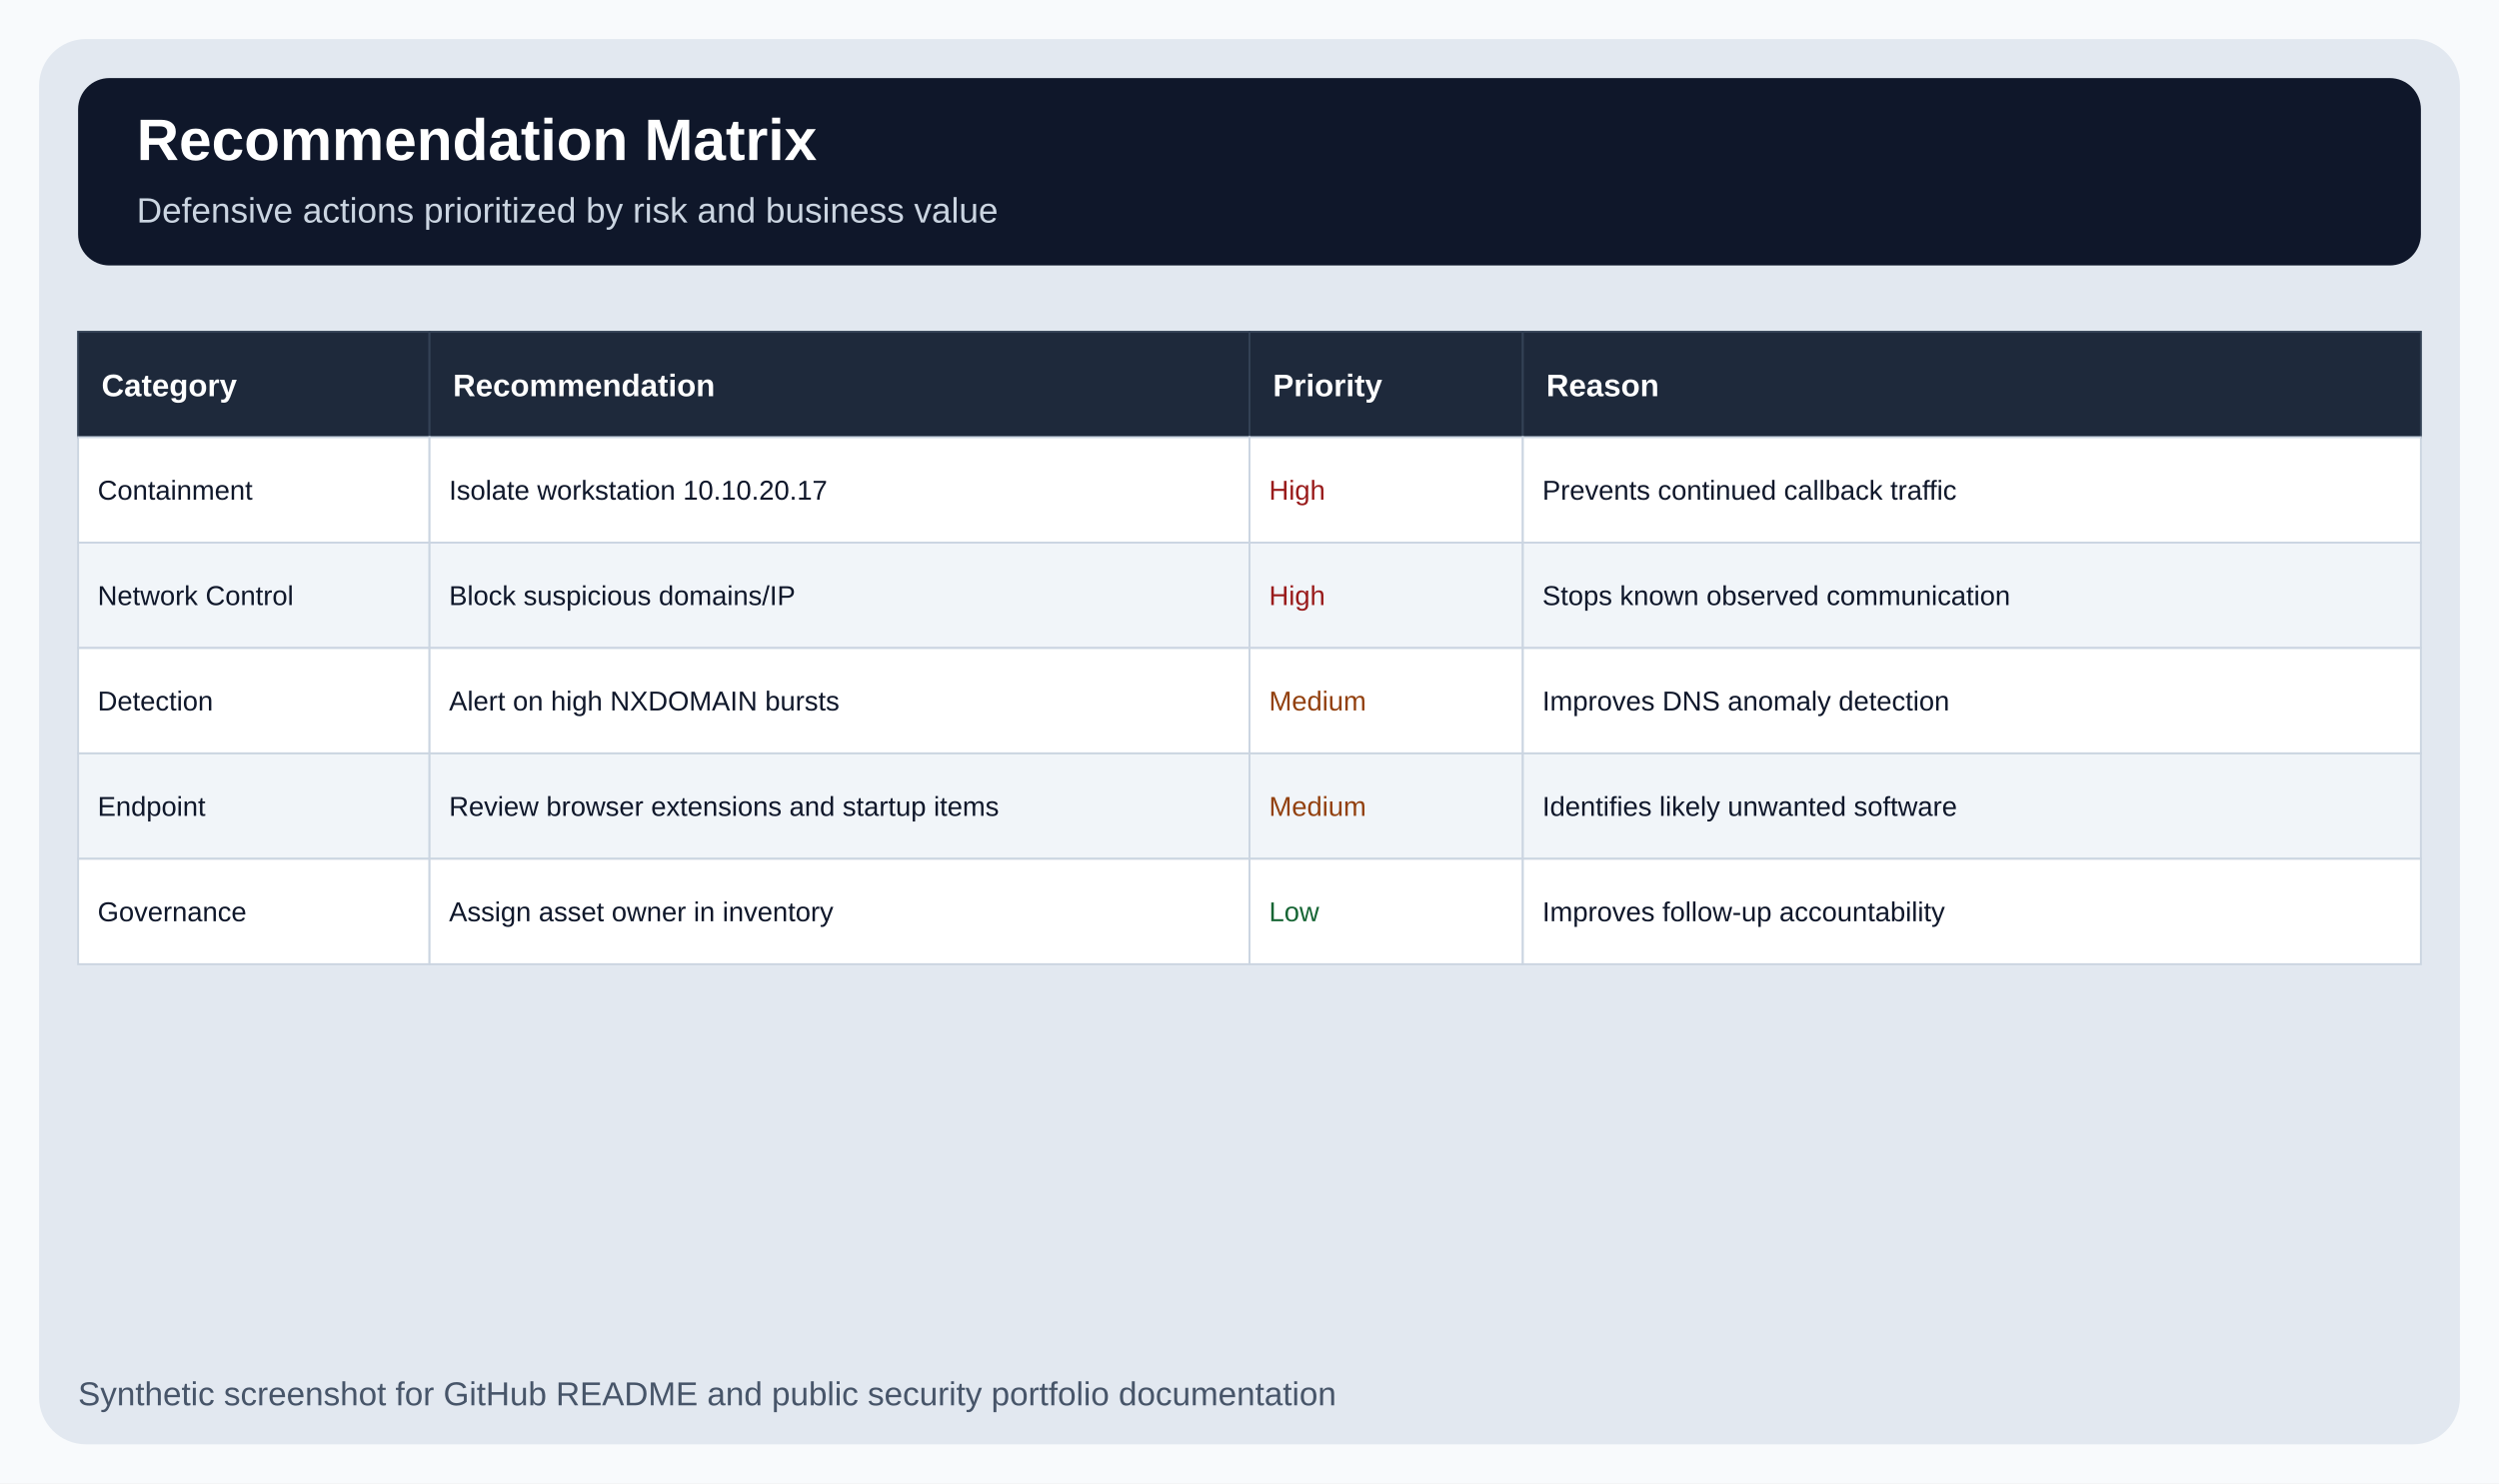
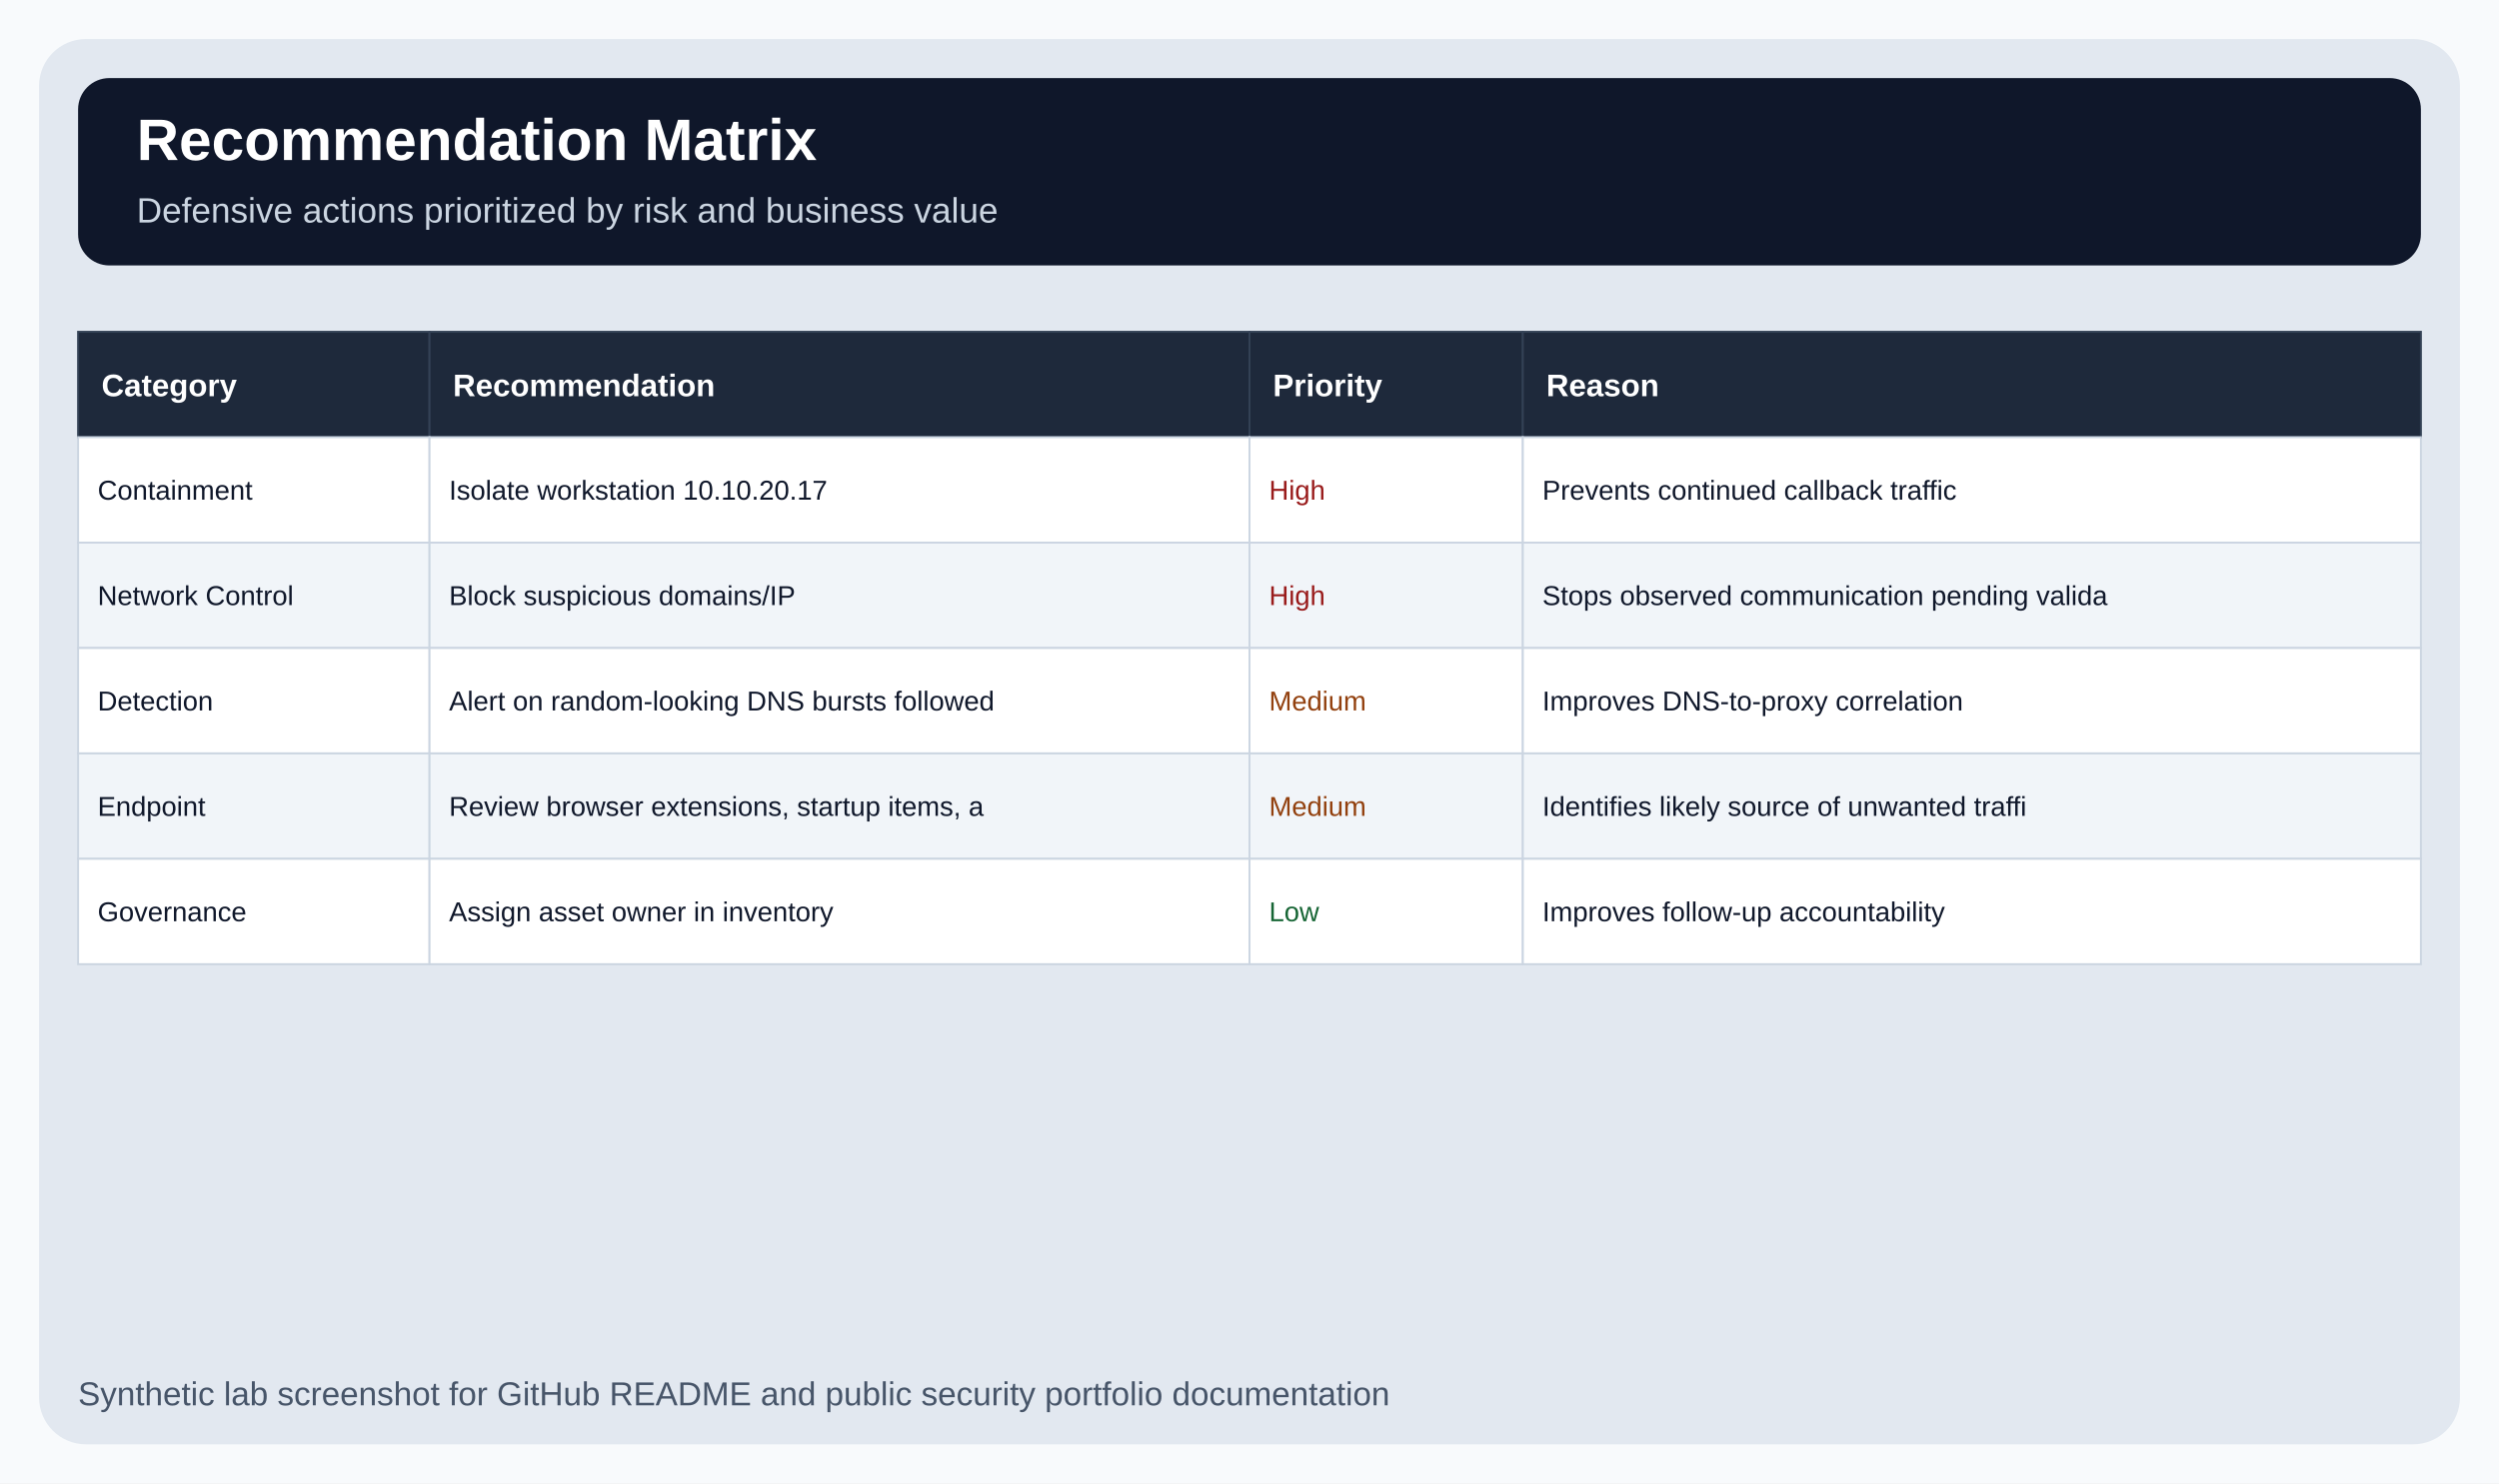
<svg xmlns="http://www.w3.org/2000/svg" width="1280" height="760" viewBox="0 0 1280 760">
  <rect width="1280" height="760" fill="#f8fafc" />
  <rect x="20" y="20" width="1240" height="720" rx="24" fill="#e2e8f0" />
  <rect x="40" y="40" width="1200" height="96" rx="16" fill="#0f172a" />
  <text x="70" y="82" font-size="30" font-family="Arial" fill="#ffffff" font-weight="700">Recommendation Matrix</text>
  <text x="70" y="114" font-size="18" font-family="Arial" fill="#cbd5e1">Defensive actions prioritized by risk and business value</text>
  <rect x="40" y="170" width="180" height="54" fill="#1e293b" stroke="#334155" />
  <text x="52" y="203" font-size="16" font-family="Arial" fill="#ffffff" font-weight="700">Category</text>
  <rect x="220" y="170" width="420" height="54" fill="#1e293b" stroke="#334155" />
  <text x="232" y="203" font-size="16" font-family="Arial" fill="#ffffff" font-weight="700">Recommendation</text>
  <rect x="640" y="170" width="140" height="54" fill="#1e293b" stroke="#334155" />
  <text x="652" y="203" font-size="16" font-family="Arial" fill="#ffffff" font-weight="700">Priority</text>
  <rect x="780" y="170" width="460" height="54" fill="#1e293b" stroke="#334155" />
  <text x="792" y="203" font-size="16" font-family="Arial" fill="#ffffff" font-weight="700">Reason</text>
  <rect x="40" y="224" width="180" height="54" fill="#ffffff" stroke="#cbd5e1" />
  <text x="50" y="256" font-size="14" font-family="Arial" fill="#0f172a">Containment</text>
  <rect x="220" y="224" width="420" height="54" fill="#ffffff" stroke="#cbd5e1" />
  <text x="230" y="256" font-size="14" font-family="Arial" fill="#0f172a">Isolate workstation 10.10.20.17</text>
  <rect x="640" y="224" width="140" height="54" fill="#ffffff" stroke="#cbd5e1" />
  <text x="650" y="256" font-size="14" font-family="Arial" fill="#991b1b">High</text>
  <rect x="780" y="224" width="460" height="54" fill="#ffffff" stroke="#cbd5e1" />
  <text x="790" y="256" font-size="14" font-family="Arial" fill="#0f172a">Prevents continued callback traffic</text>
  <rect x="40" y="278" width="180" height="54" fill="#f1f5f9" stroke="#cbd5e1" />
  <text x="50" y="310" font-size="14" font-family="Arial" fill="#0f172a">Network Control</text>
  <rect x="220" y="278" width="420" height="54" fill="#f1f5f9" stroke="#cbd5e1" />
  <text x="230" y="310" font-size="14" font-family="Arial" fill="#0f172a">Block suspicious domains/IP</text>
  <rect x="640" y="278" width="140" height="54" fill="#f1f5f9" stroke="#cbd5e1" />
  <text x="650" y="310" font-size="14" font-family="Arial" fill="#991b1b">High</text>
  <rect x="780" y="278" width="460" height="54" fill="#f1f5f9" stroke="#cbd5e1" />
-   <text x="790" y="310" font-size="14" font-family="Arial" fill="#0f172a">Stops known observed communication</text>
+   <text x="790" y="310" font-size="14" font-family="Arial" fill="#0f172a">Stops observed communication pending valida</text>
  <rect x="40" y="332" width="180" height="54" fill="#ffffff" stroke="#cbd5e1" />
  <text x="50" y="364" font-size="14" font-family="Arial" fill="#0f172a">Detection</text>
  <rect x="220" y="332" width="420" height="54" fill="#ffffff" stroke="#cbd5e1" />
-   <text x="230" y="364" font-size="14" font-family="Arial" fill="#0f172a">Alert on high NXDOMAIN bursts</text>
+   <text x="230" y="364" font-size="14" font-family="Arial" fill="#0f172a">Alert on random-looking DNS bursts followed</text>
  <rect x="640" y="332" width="140" height="54" fill="#ffffff" stroke="#cbd5e1" />
  <text x="650" y="364" font-size="14" font-family="Arial" fill="#92400e">Medium</text>
  <rect x="780" y="332" width="460" height="54" fill="#ffffff" stroke="#cbd5e1" />
-   <text x="790" y="364" font-size="14" font-family="Arial" fill="#0f172a">Improves DNS anomaly detection</text>
+   <text x="790" y="364" font-size="14" font-family="Arial" fill="#0f172a">Improves DNS-to-proxy correlation</text>
  <rect x="40" y="386" width="180" height="54" fill="#f1f5f9" stroke="#cbd5e1" />
  <text x="50" y="418" font-size="14" font-family="Arial" fill="#0f172a">Endpoint</text>
  <rect x="220" y="386" width="420" height="54" fill="#f1f5f9" stroke="#cbd5e1" />
-   <text x="230" y="418" font-size="14" font-family="Arial" fill="#0f172a">Review browser extensions and startup items</text>
+   <text x="230" y="418" font-size="14" font-family="Arial" fill="#0f172a">Review browser extensions, startup items, a</text>
  <rect x="640" y="386" width="140" height="54" fill="#f1f5f9" stroke="#cbd5e1" />
  <text x="650" y="418" font-size="14" font-family="Arial" fill="#92400e">Medium</text>
  <rect x="780" y="386" width="460" height="54" fill="#f1f5f9" stroke="#cbd5e1" />
-   <text x="790" y="418" font-size="14" font-family="Arial" fill="#0f172a">Identifies likely unwanted software</text>
+   <text x="790" y="418" font-size="14" font-family="Arial" fill="#0f172a">Identifies likely source of unwanted traffi</text>
  <rect x="40" y="440" width="180" height="54" fill="#ffffff" stroke="#cbd5e1" />
  <text x="50" y="472" font-size="14" font-family="Arial" fill="#0f172a">Governance</text>
  <rect x="220" y="440" width="420" height="54" fill="#ffffff" stroke="#cbd5e1" />
  <text x="230" y="472" font-size="14" font-family="Arial" fill="#0f172a">Assign asset owner in inventory</text>
  <rect x="640" y="440" width="140" height="54" fill="#ffffff" stroke="#cbd5e1" />
  <text x="650" y="472" font-size="14" font-family="Arial" fill="#166534">Low</text>
  <rect x="780" y="440" width="460" height="54" fill="#ffffff" stroke="#cbd5e1" />
  <text x="790" y="472" font-size="14" font-family="Arial" fill="#0f172a">Improves follow-up accountability</text>
-   <text x="40" y="720" font-size="17" font-family="Arial" fill="#475569">Synthetic screenshot for GitHub README and public security portfolio documentation</text>
+   <text x="40" y="720" font-size="17" font-family="Arial" fill="#475569">Synthetic lab screenshot for GitHub README and public security portfolio documentation</text>
</svg>
